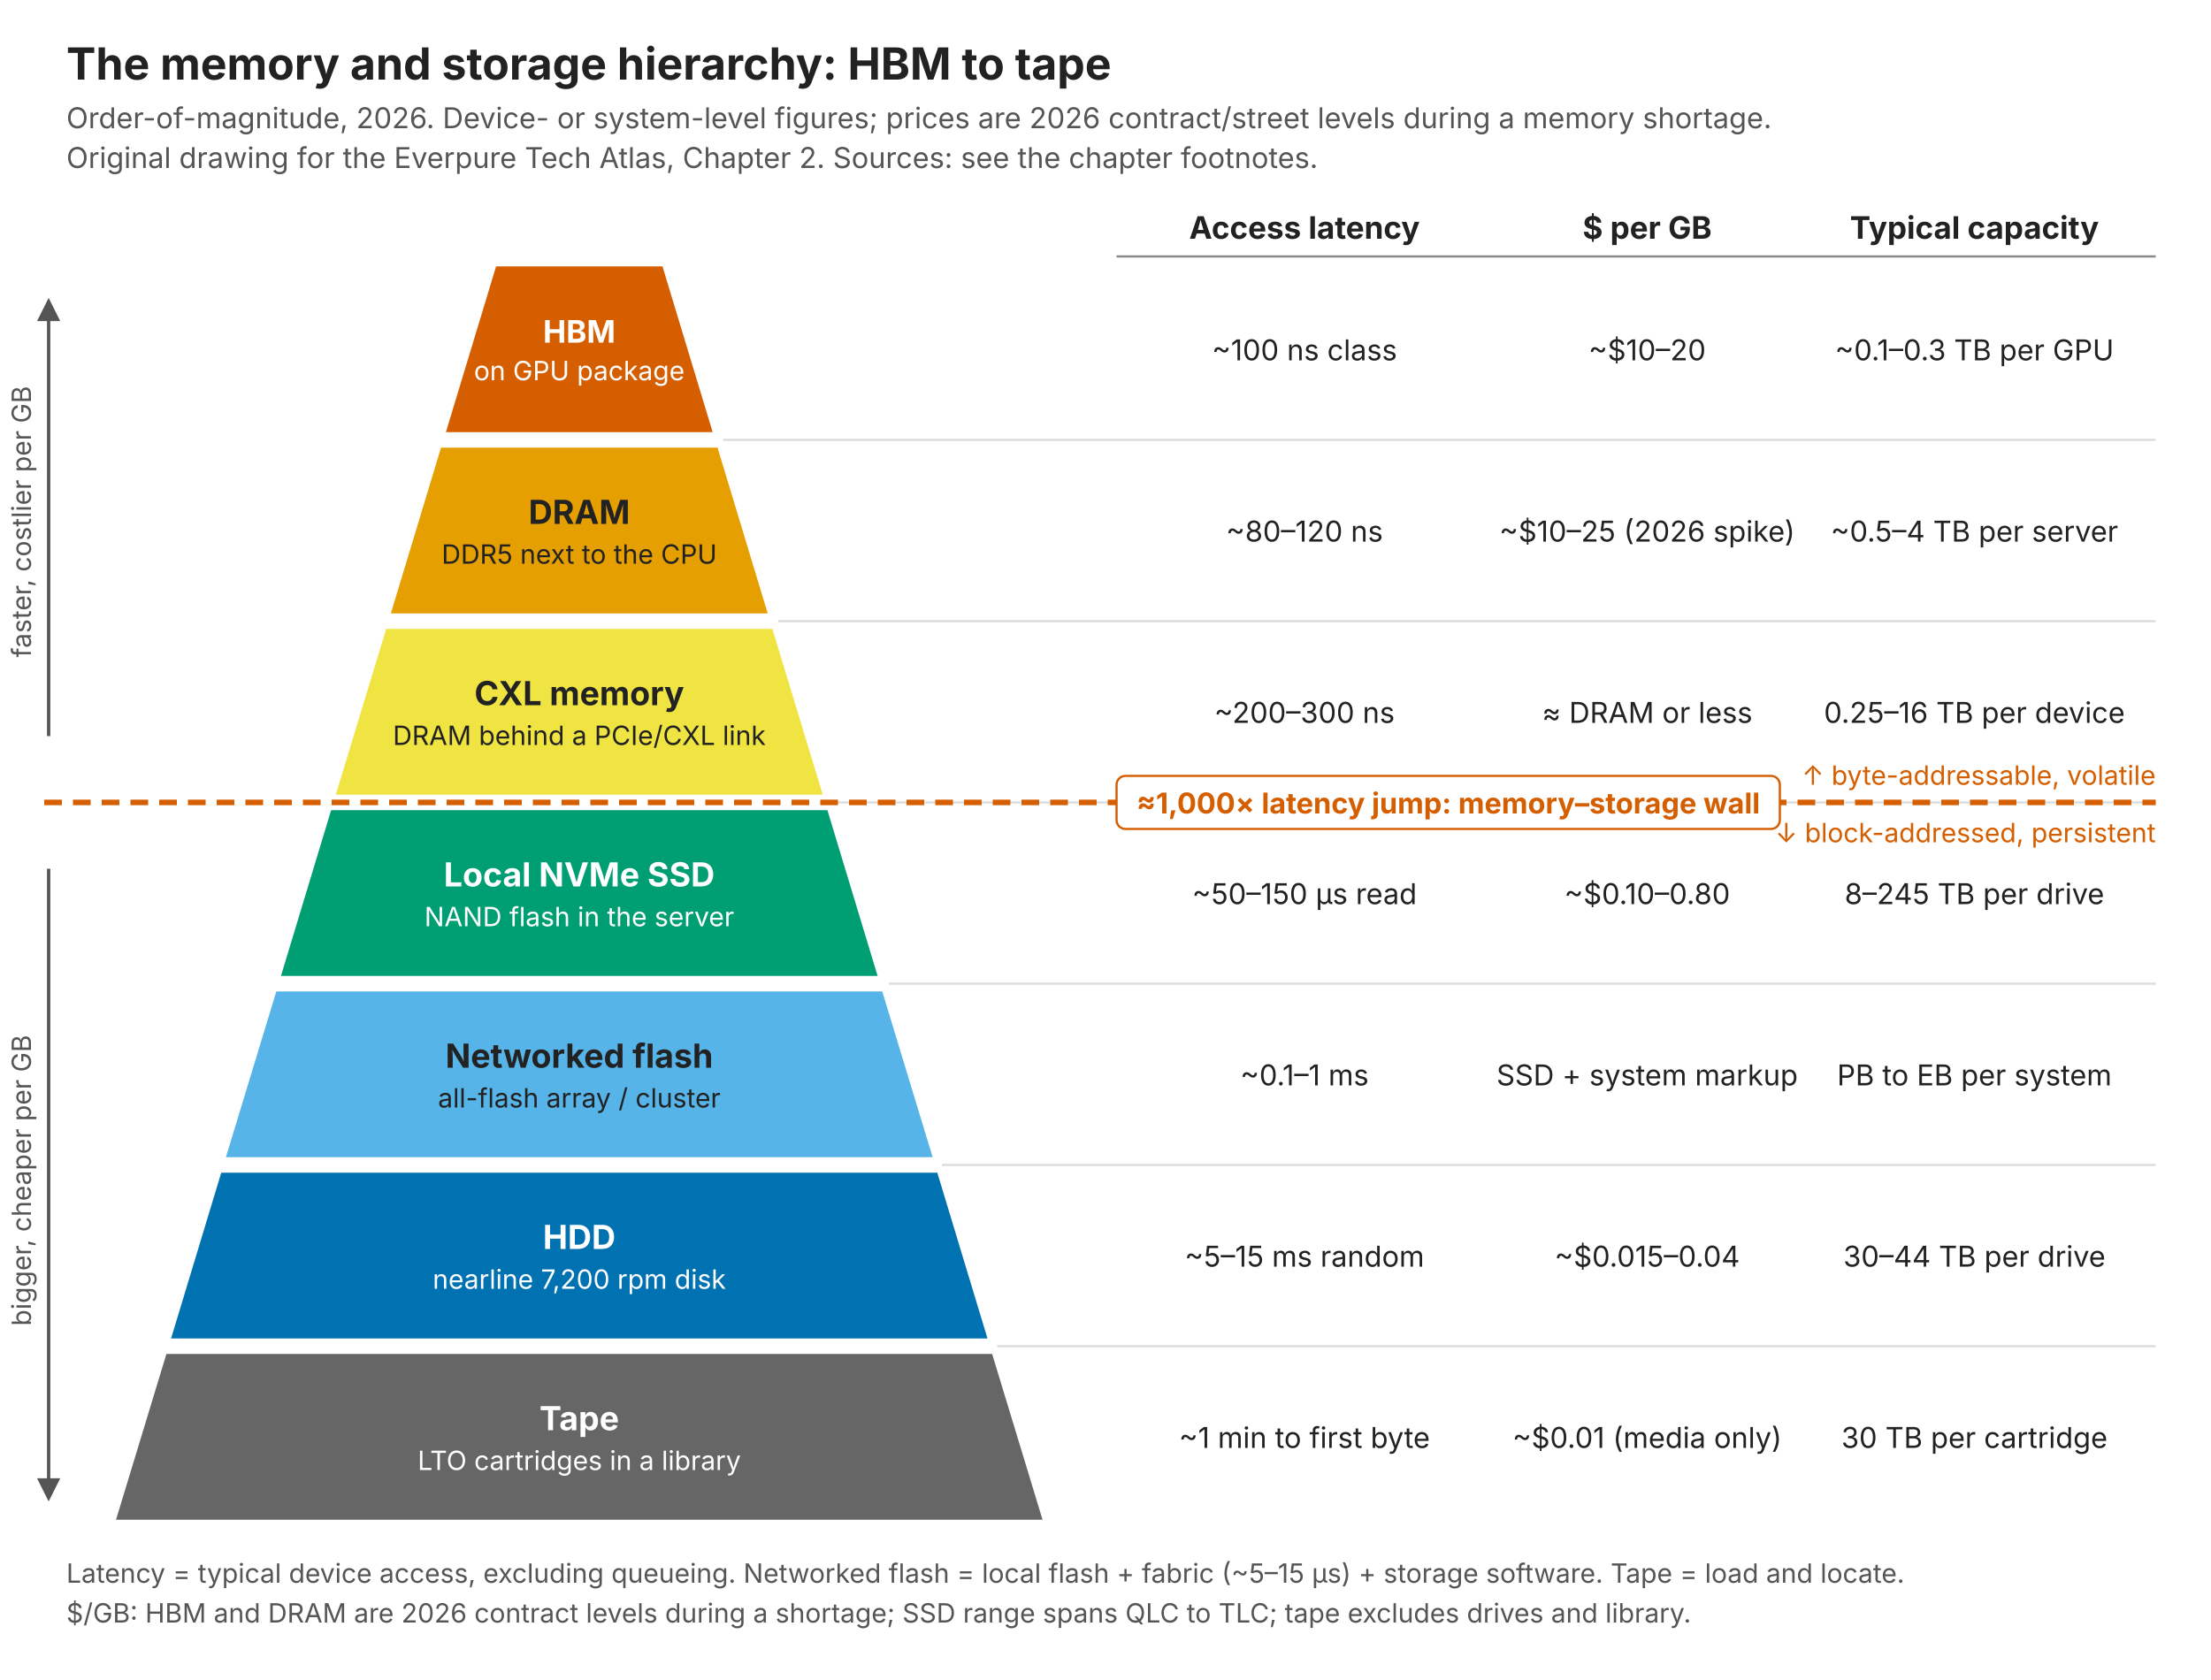
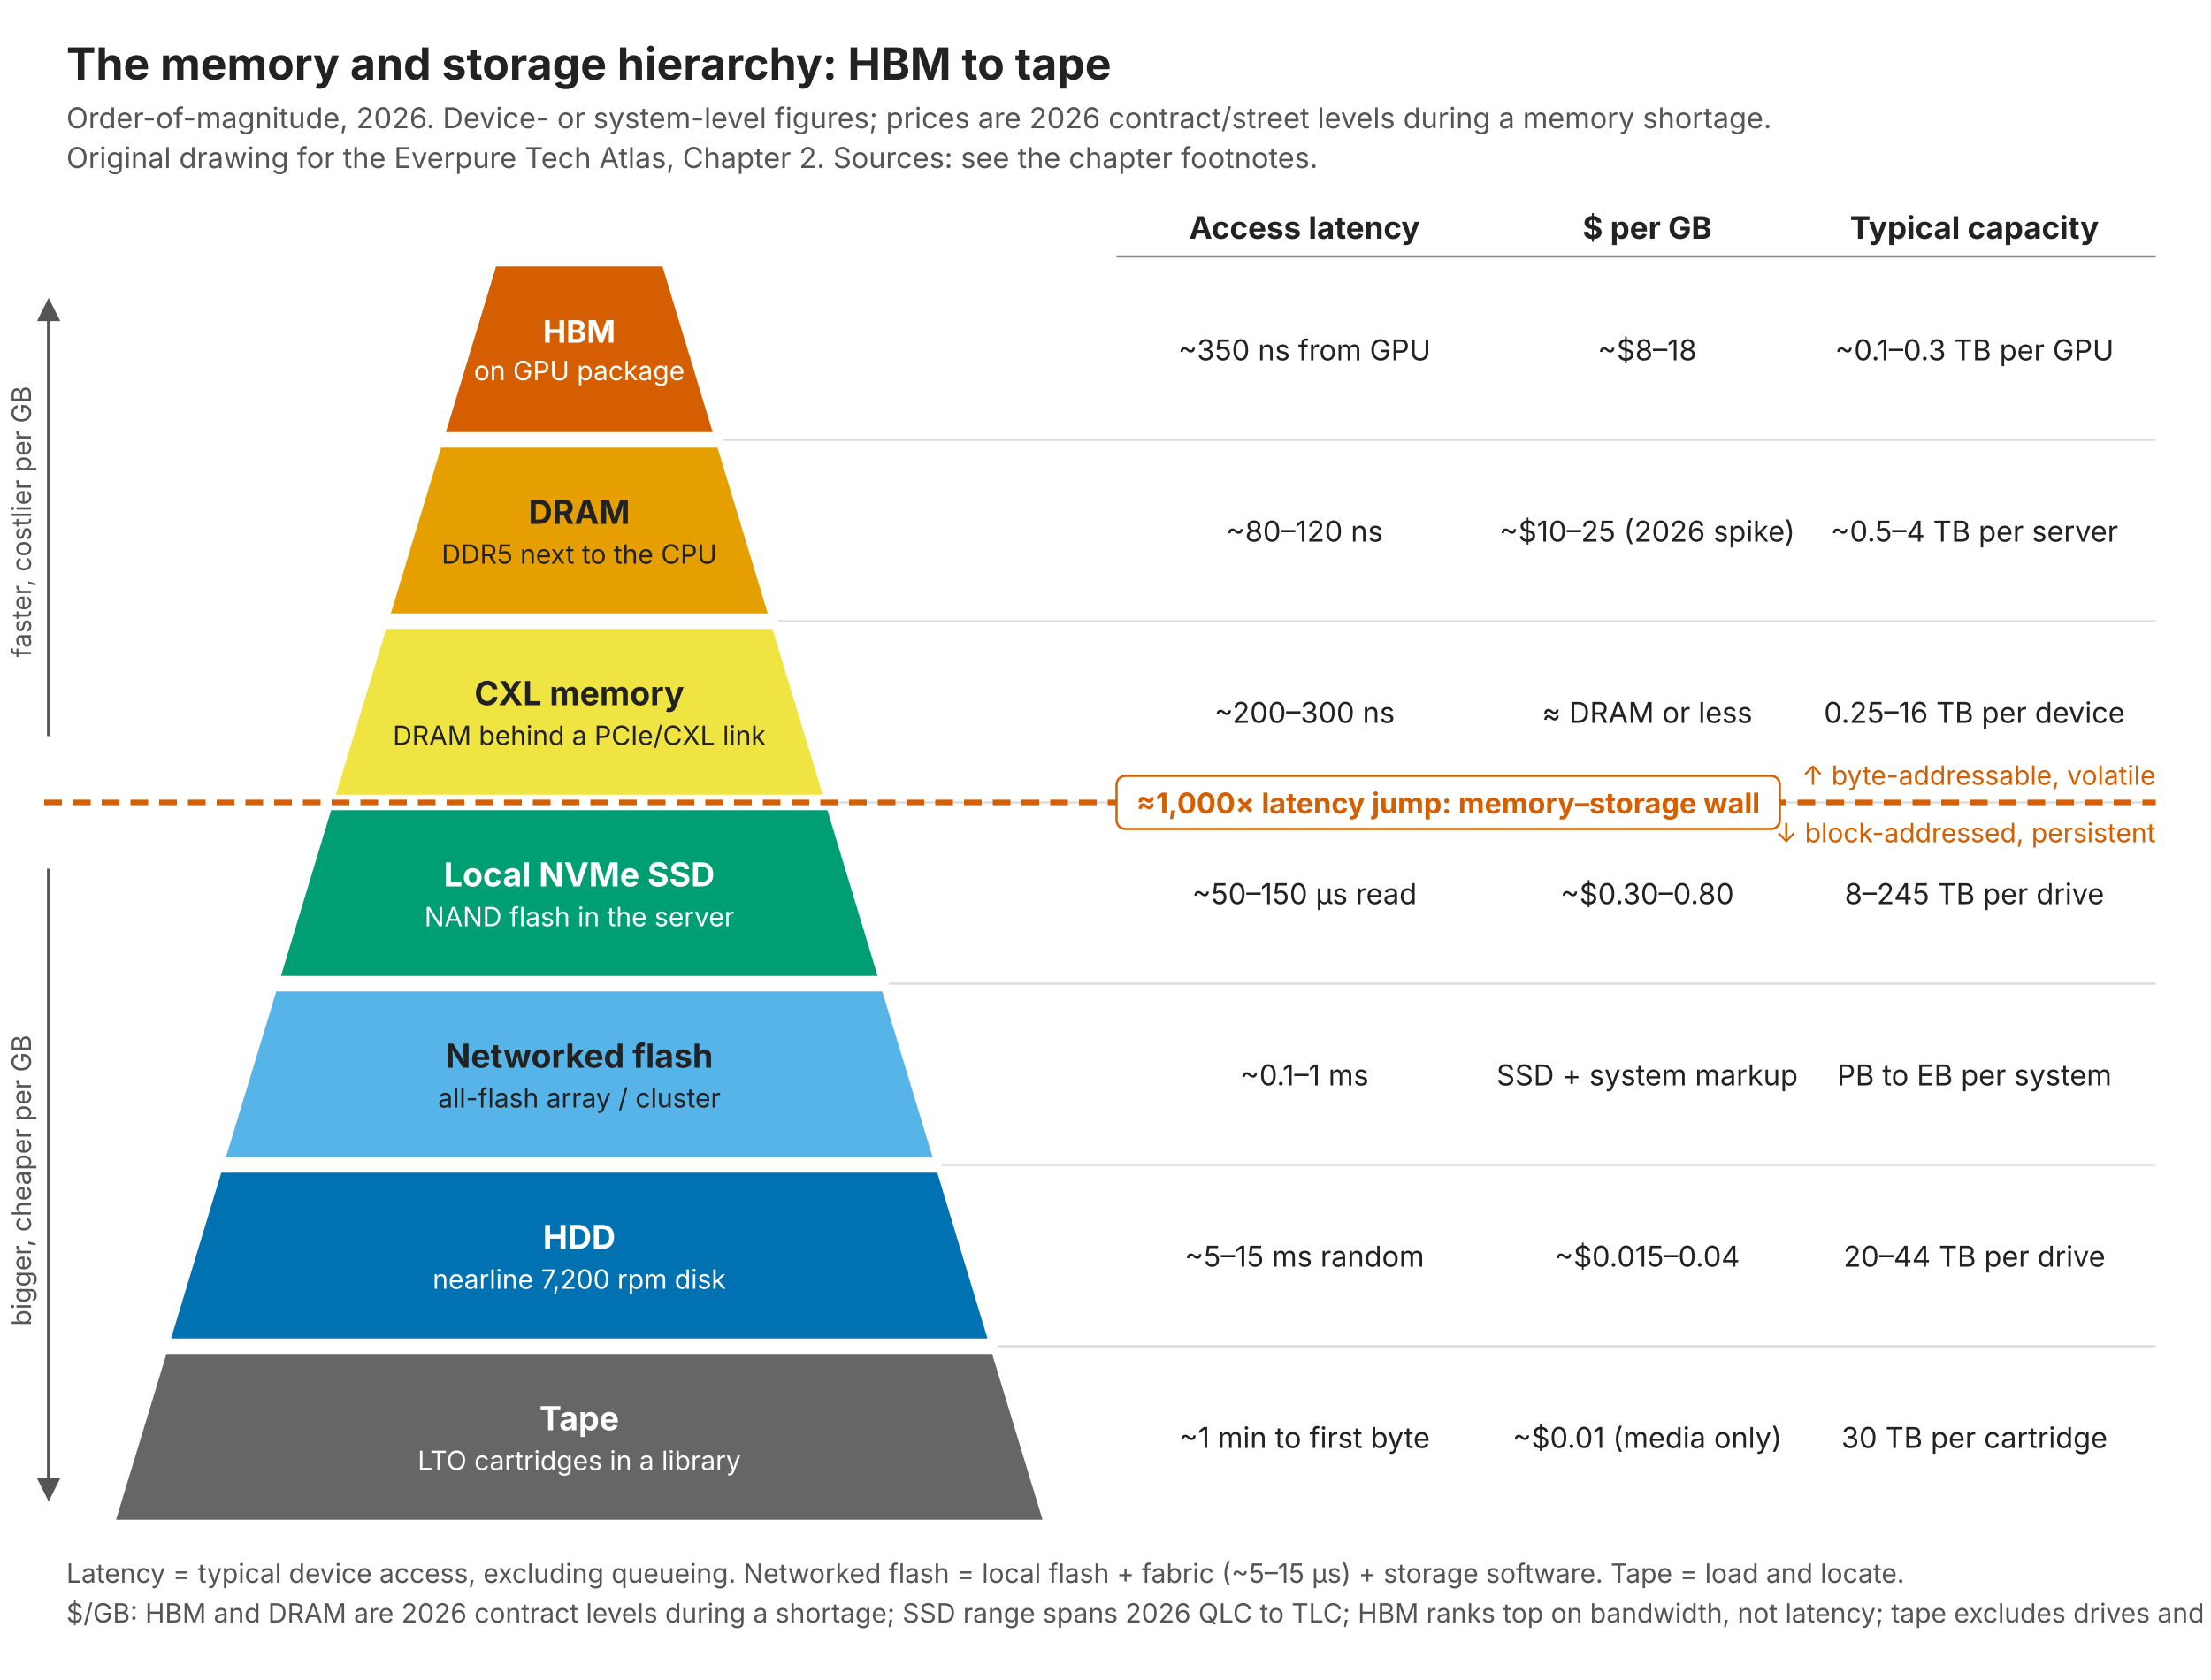
<svg xmlns="http://www.w3.org/2000/svg" viewBox="0 0 1000 760" width="1000" role="img" aria-labelledby="t d" font-family="Inter, Helvetica, Arial, sans-serif">
  <rect x="0" y="0" width="1000" height="760" fill="#FFFFFF" />
  <text x="30" y="36" font-size="20" font-weight="700" fill="#222222">The memory and storage hierarchy: HBM to tape</text>
  <text x="30" y="58" font-size="13" fill="#555555">Order-of-magnitude, 2026. Device- or system-level figures; prices are 2026 contract/street levels during a memory shortage.</text>
  <text x="30" y="76" font-size="13" fill="#555555">Original drawing for the Everpure Tech Atlas, Chapter 2. Sources: see the chapter footnotes.</text>
  <text x="590" y="108" font-size="14" font-weight="700" fill="#222222" text-anchor="middle">Access latency</text>
  <text x="745" y="108" font-size="14" font-weight="700" fill="#222222" text-anchor="middle">$ per GB</text>
  <text x="893" y="108" font-size="14" font-weight="700" fill="#222222" text-anchor="middle">Typical capacity</text>
  <line x1="505" y1="116" x2="975" y2="116" stroke="#888888" stroke-width="1" />
  <polygon points="224.0,120.0 300.0,120.0 323.0,196.0 201.0,196.0" fill="#D55E00" stroke="#FFFFFF" stroke-width="1" />
  <text x="262" y="155" font-size="14" font-weight="700" fill="#FFFFFF" text-anchor="middle">HBM</text>
  <text x="262" y="172" font-size="12" fill="#FFFFFF" text-anchor="middle">on GPU package</text>
  <line x1="327" y1="199" x2="975" y2="199" stroke="#DDDDDD" stroke-width="1" />
-   <text x="590" y="163" font-size="13" fill="#222222" text-anchor="middle">~100 ns class</text>
-   <text x="745" y="163" font-size="13" fill="#222222" text-anchor="middle">~$10–20</text>
+   <text x="590" y="163" font-size="13" fill="#222222" text-anchor="middle">~350 ns from GPU</text>
+   <text x="745" y="163" font-size="13" fill="#222222" text-anchor="middle">~$8–18</text>
  <text x="893" y="163" font-size="13" fill="#222222" text-anchor="middle">~0.1–0.3 TB per GPU</text>
  <polygon points="199.1,202.0 324.9,202.0 347.9,278.0 176.1,278.0" fill="#E69F00" stroke="#FFFFFF" stroke-width="1" />
  <text x="262" y="237" font-size="15" font-weight="700" fill="#222222" text-anchor="middle">DRAM</text>
  <text x="262" y="255" font-size="12" fill="#222222" text-anchor="middle">DDR5 next to the CPU</text>
  <line x1="352" y1="281" x2="975" y2="281" stroke="#DDDDDD" stroke-width="1" />
  <text x="590" y="245" font-size="13" fill="#222222" text-anchor="middle">~80–120 ns</text>
  <text x="745" y="245" font-size="13" fill="#222222" text-anchor="middle">~$10–25 (2026 spike)</text>
  <text x="893" y="245" font-size="13" fill="#222222" text-anchor="middle">~0.5–4 TB per server</text>
  <polygon points="174.3,284.0 349.7,284.0 372.8,360.0 151.2,360.0" fill="#F0E442" stroke="#FFFFFF" stroke-width="1" />
  <text x="262" y="319" font-size="15" font-weight="700" fill="#222222" text-anchor="middle">CXL memory</text>
  <text x="262" y="337" font-size="12" fill="#222222" text-anchor="middle">DRAM behind a PCIe/CXL link</text>
  <line x1="377" y1="363" x2="975" y2="363" stroke="#DDDDDD" stroke-width="1" />
  <text x="590" y="327" font-size="13" fill="#222222" text-anchor="middle">~200–300 ns</text>
  <text x="745" y="327" font-size="13" fill="#222222" text-anchor="middle">≈ DRAM or less</text>
  <text x="893" y="327" font-size="13" fill="#222222" text-anchor="middle">0.25–16 TB per device</text>
  <polygon points="149.4,366.0 374.6,366.0 397.6,442.0 126.4,442.0" fill="#009E73" stroke="#FFFFFF" stroke-width="1" />
  <text x="262" y="401" font-size="15" font-weight="700" fill="#FFFFFF" text-anchor="middle">Local NVMe SSD</text>
  <text x="262" y="419" font-size="12" fill="#FFFFFF" text-anchor="middle">NAND flash in the server</text>
  <line x1="402" y1="445" x2="975" y2="445" stroke="#DDDDDD" stroke-width="1" />
  <text x="590" y="409" font-size="13" fill="#222222" text-anchor="middle">~50–150 µs read</text>
-   <text x="745" y="409" font-size="13" fill="#222222" text-anchor="middle">~$0.10–0.80</text>
+   <text x="745" y="409" font-size="13" fill="#222222" text-anchor="middle">~$0.30–0.80</text>
  <text x="893" y="409" font-size="13" fill="#222222" text-anchor="middle">8–245 TB per drive</text>
  <polygon points="124.6,448.0 399.4,448.0 422.5,524.0 101.5,524.0" fill="#56B4E9" stroke="#FFFFFF" stroke-width="1" />
  <text x="262" y="483" font-size="15" font-weight="700" fill="#222222" text-anchor="middle">Networked flash</text>
  <text x="262" y="501" font-size="12" fill="#222222" text-anchor="middle">all-flash array / cluster</text>
  <line x1="426" y1="527" x2="975" y2="527" stroke="#DDDDDD" stroke-width="1" />
  <text x="590" y="491" font-size="13" fill="#222222" text-anchor="middle">~0.1–1 ms</text>
  <text x="745" y="491" font-size="13" fill="#222222" text-anchor="middle">SSD + system markup</text>
  <text x="893" y="491" font-size="13" fill="#222222" text-anchor="middle">PB to EB per system</text>
  <polygon points="99.7,530.0 424.3,530.0 447.3,606.0 76.7,606.0" fill="#0072B2" stroke="#FFFFFF" stroke-width="1" />
  <text x="262" y="565" font-size="15" font-weight="700" fill="#FFFFFF" text-anchor="middle">HDD</text>
  <text x="262" y="583" font-size="12" fill="#FFFFFF" text-anchor="middle">nearline 7,200 rpm disk</text>
  <line x1="451" y1="609" x2="975" y2="609" stroke="#DDDDDD" stroke-width="1" />
  <text x="590" y="573" font-size="13" fill="#222222" text-anchor="middle">~5–15 ms random</text>
  <text x="745" y="573" font-size="13" fill="#222222" text-anchor="middle">~$0.015–0.04</text>
-   <text x="893" y="573" font-size="13" fill="#222222" text-anchor="middle">30–44 TB per drive</text>
+   <text x="893" y="573" font-size="13" fill="#222222" text-anchor="middle">20–44 TB per drive</text>
  <polygon points="74.9,612.0 449.1,612.0 472.2,688.0 51.8,688.0" fill="#666666" stroke="#FFFFFF" stroke-width="1" />
  <text x="262" y="647" font-size="15" font-weight="700" fill="#FFFFFF" text-anchor="middle">Tape</text>
  <text x="262" y="665" font-size="12" fill="#FFFFFF" text-anchor="middle">LTO cartridges in a library</text>
  <text x="590" y="655" font-size="13" fill="#222222" text-anchor="middle">~1 min to first byte</text>
  <text x="745" y="655" font-size="13" fill="#222222" text-anchor="middle">~$0.01 (media only)</text>
  <text x="893" y="655" font-size="13" fill="#222222" text-anchor="middle">30 TB per cartridge</text>
  <line x1="20" y1="363" x2="975" y2="363" stroke="#D55E00" stroke-width="2.5" stroke-dasharray="8 5" />
  <rect x="505" y="351" width="300" height="24" rx="4" fill="#FFFFFF" stroke="#D55E00" />
  <text x="655" y="368" font-size="13" font-weight="700" fill="#D55E00" text-anchor="middle">≈1,000× latency jump: memory–storage wall</text>
  <text x="975" y="355" font-size="12" fill="#D55E00" text-anchor="end">↑ byte-addressable, volatile</text>
  <text x="975" y="381" font-size="12" fill="#D55E00" text-anchor="end">↓ block-addressed, persistent</text>
  <defs>
    <marker id="ah" viewBox="0 0 10 10" refX="5" refY="5" markerWidth="7" markerHeight="7" orient="auto-start-reverse">
      <path d="M0,0 L10,5 L0,10 z" fill="#555555" />
    </marker>
  </defs>
  <line x1="22" y1="140" x2="22" y2="333" stroke="#555555" stroke-width="1.5" marker-start="url(#ah)" />
  <text x="0" y="0" font-size="12" fill="#555555" text-anchor="middle" transform="translate(14,236) rotate(-90)">faster, costlier per GB</text>
  <line x1="22" y1="393" x2="22" y2="674" stroke="#555555" stroke-width="1.5" marker-end="url(#ah)" />
  <text x="0" y="0" font-size="12" fill="#555555" text-anchor="middle" transform="translate(14,534) rotate(-90)">bigger, cheaper per GB</text>
  <text x="30" y="716" font-size="12" fill="#555555">Latency = typical device access, excluding queueing. Networked flash = local flash + fabric (~5–15 µs) + storage software. Tape = load and locate.</text>
-   <text x="30" y="734" font-size="12" fill="#555555">$/GB: HBM and DRAM are 2026 contract levels during a shortage; SSD range spans QLC to TLC; tape excludes drives and library.</text>
+   <text x="30" y="734" font-size="12" fill="#555555">$/GB: HBM and DRAM are 2026 contract levels during a shortage; SSD range spans 2026 QLC to TLC; HBM ranks top on bandwidth, not latency; tape excludes drives and library.</text>
</svg>
